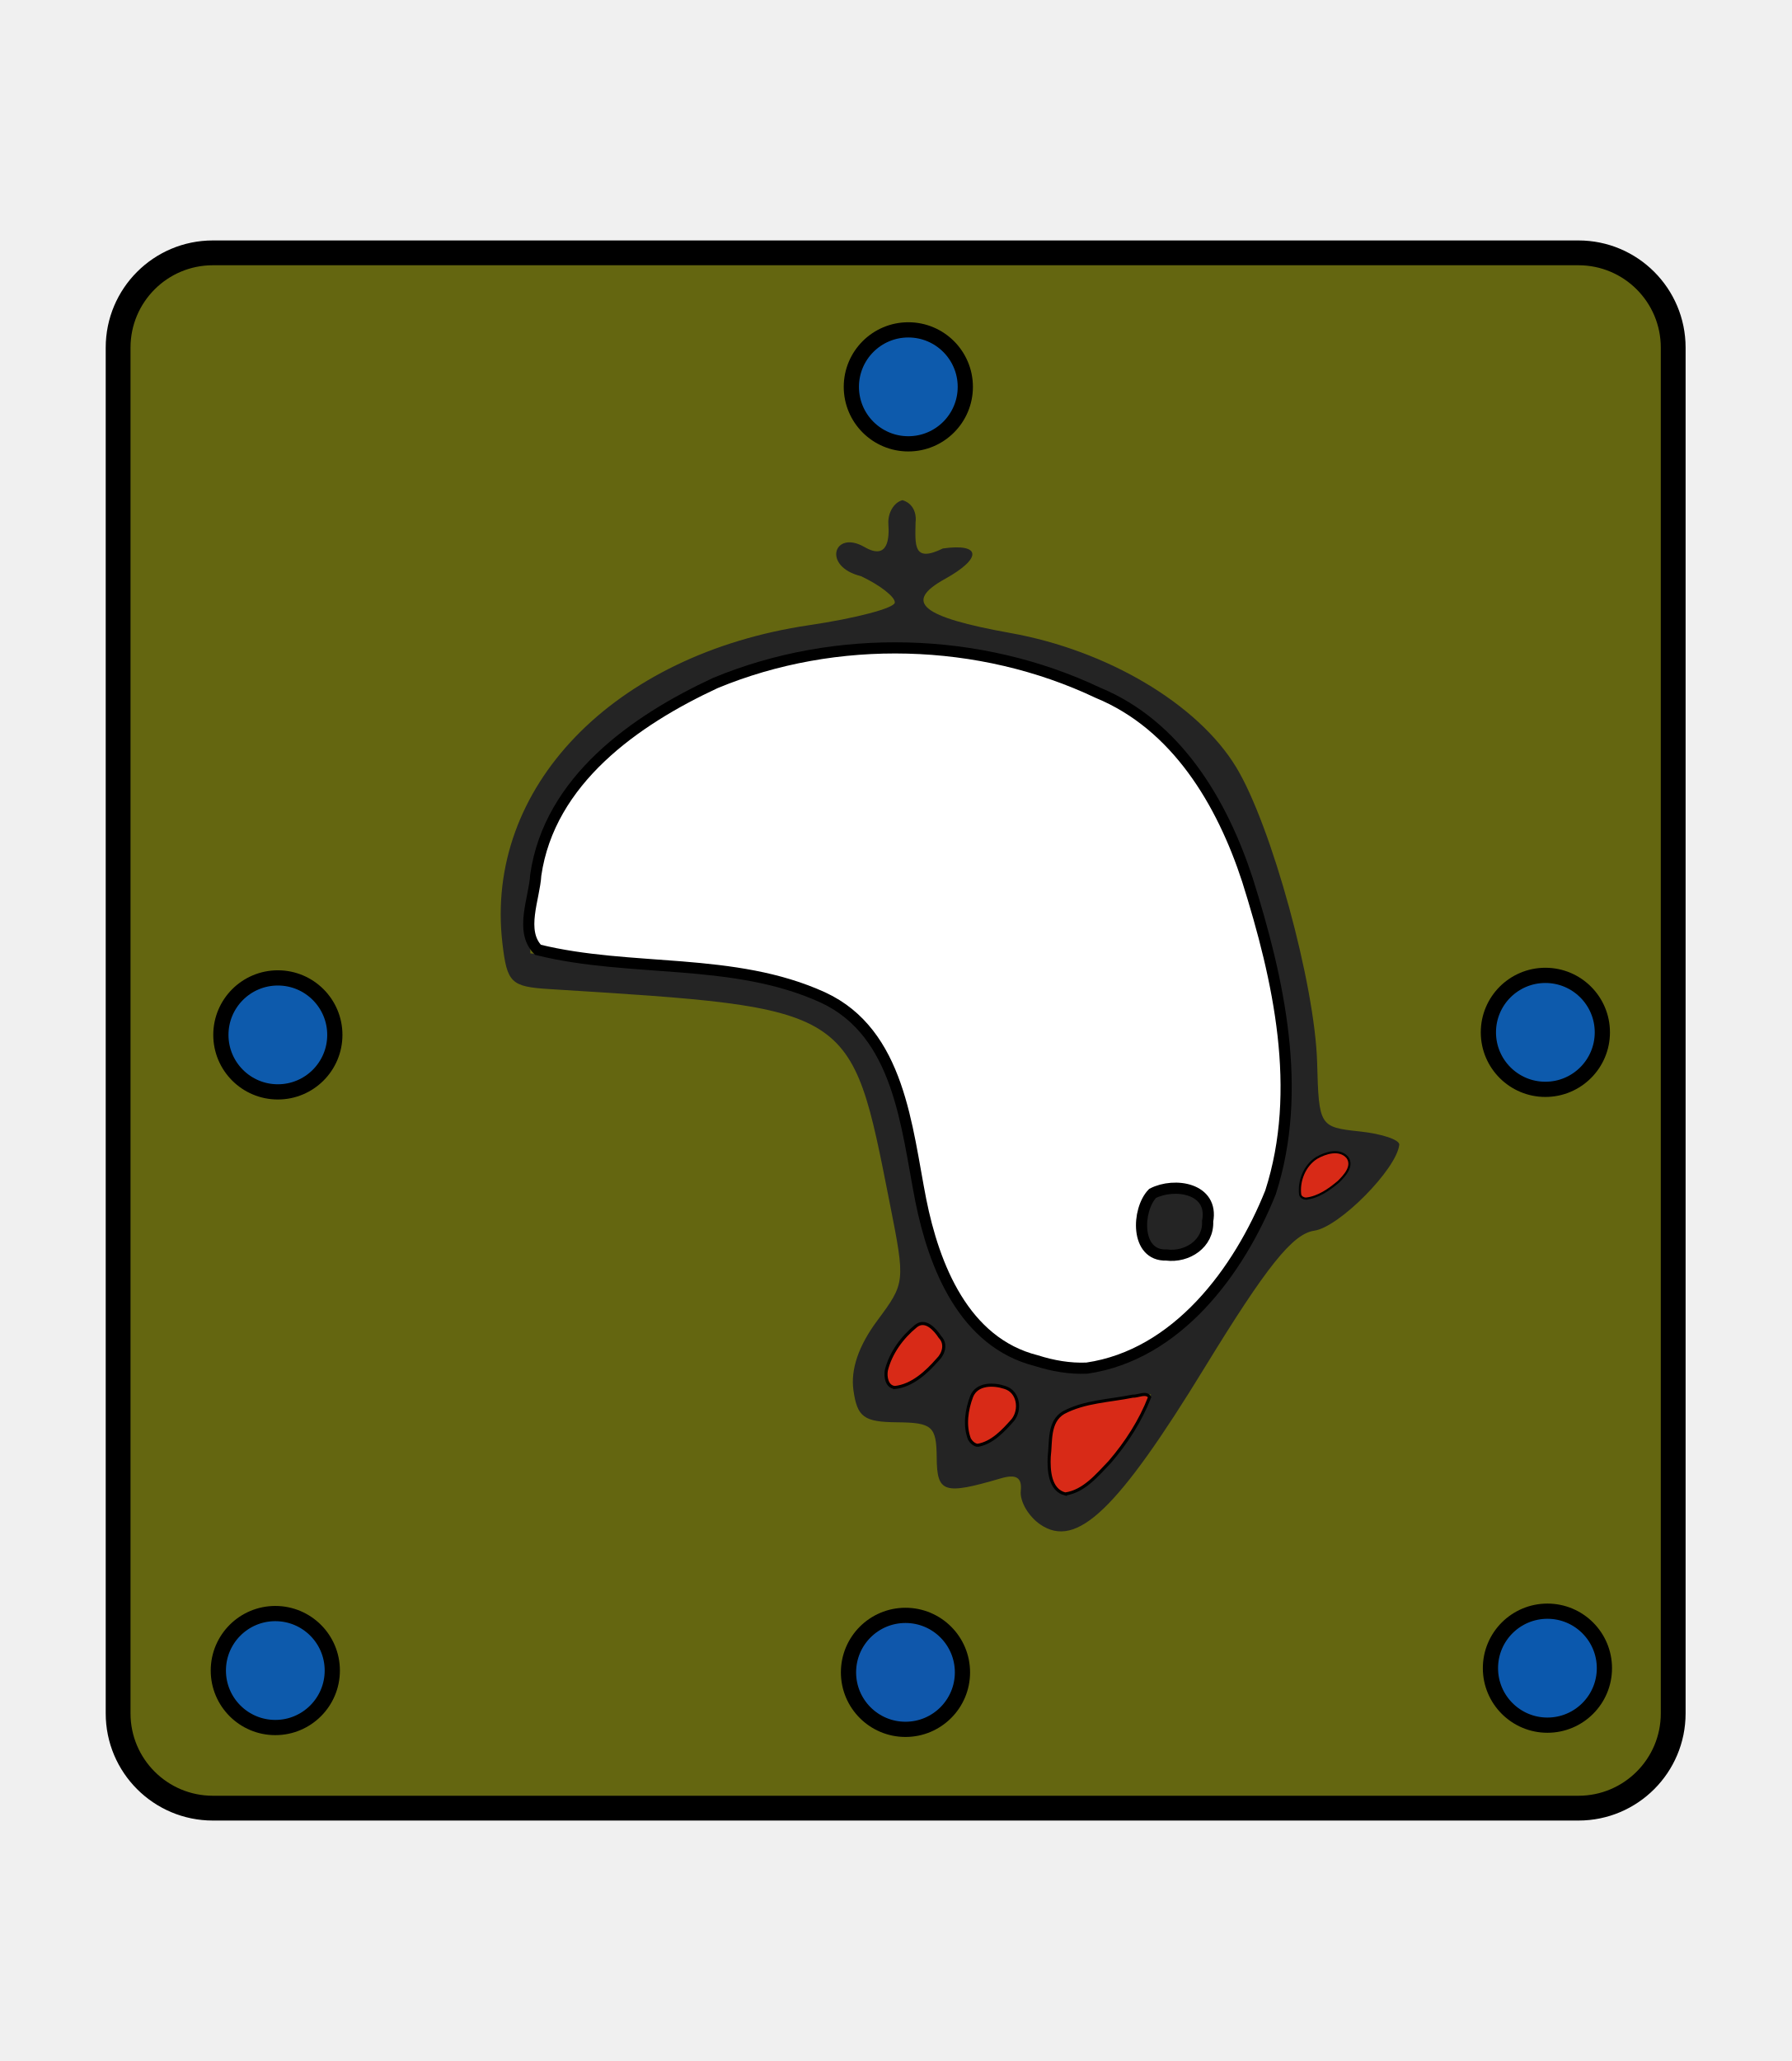
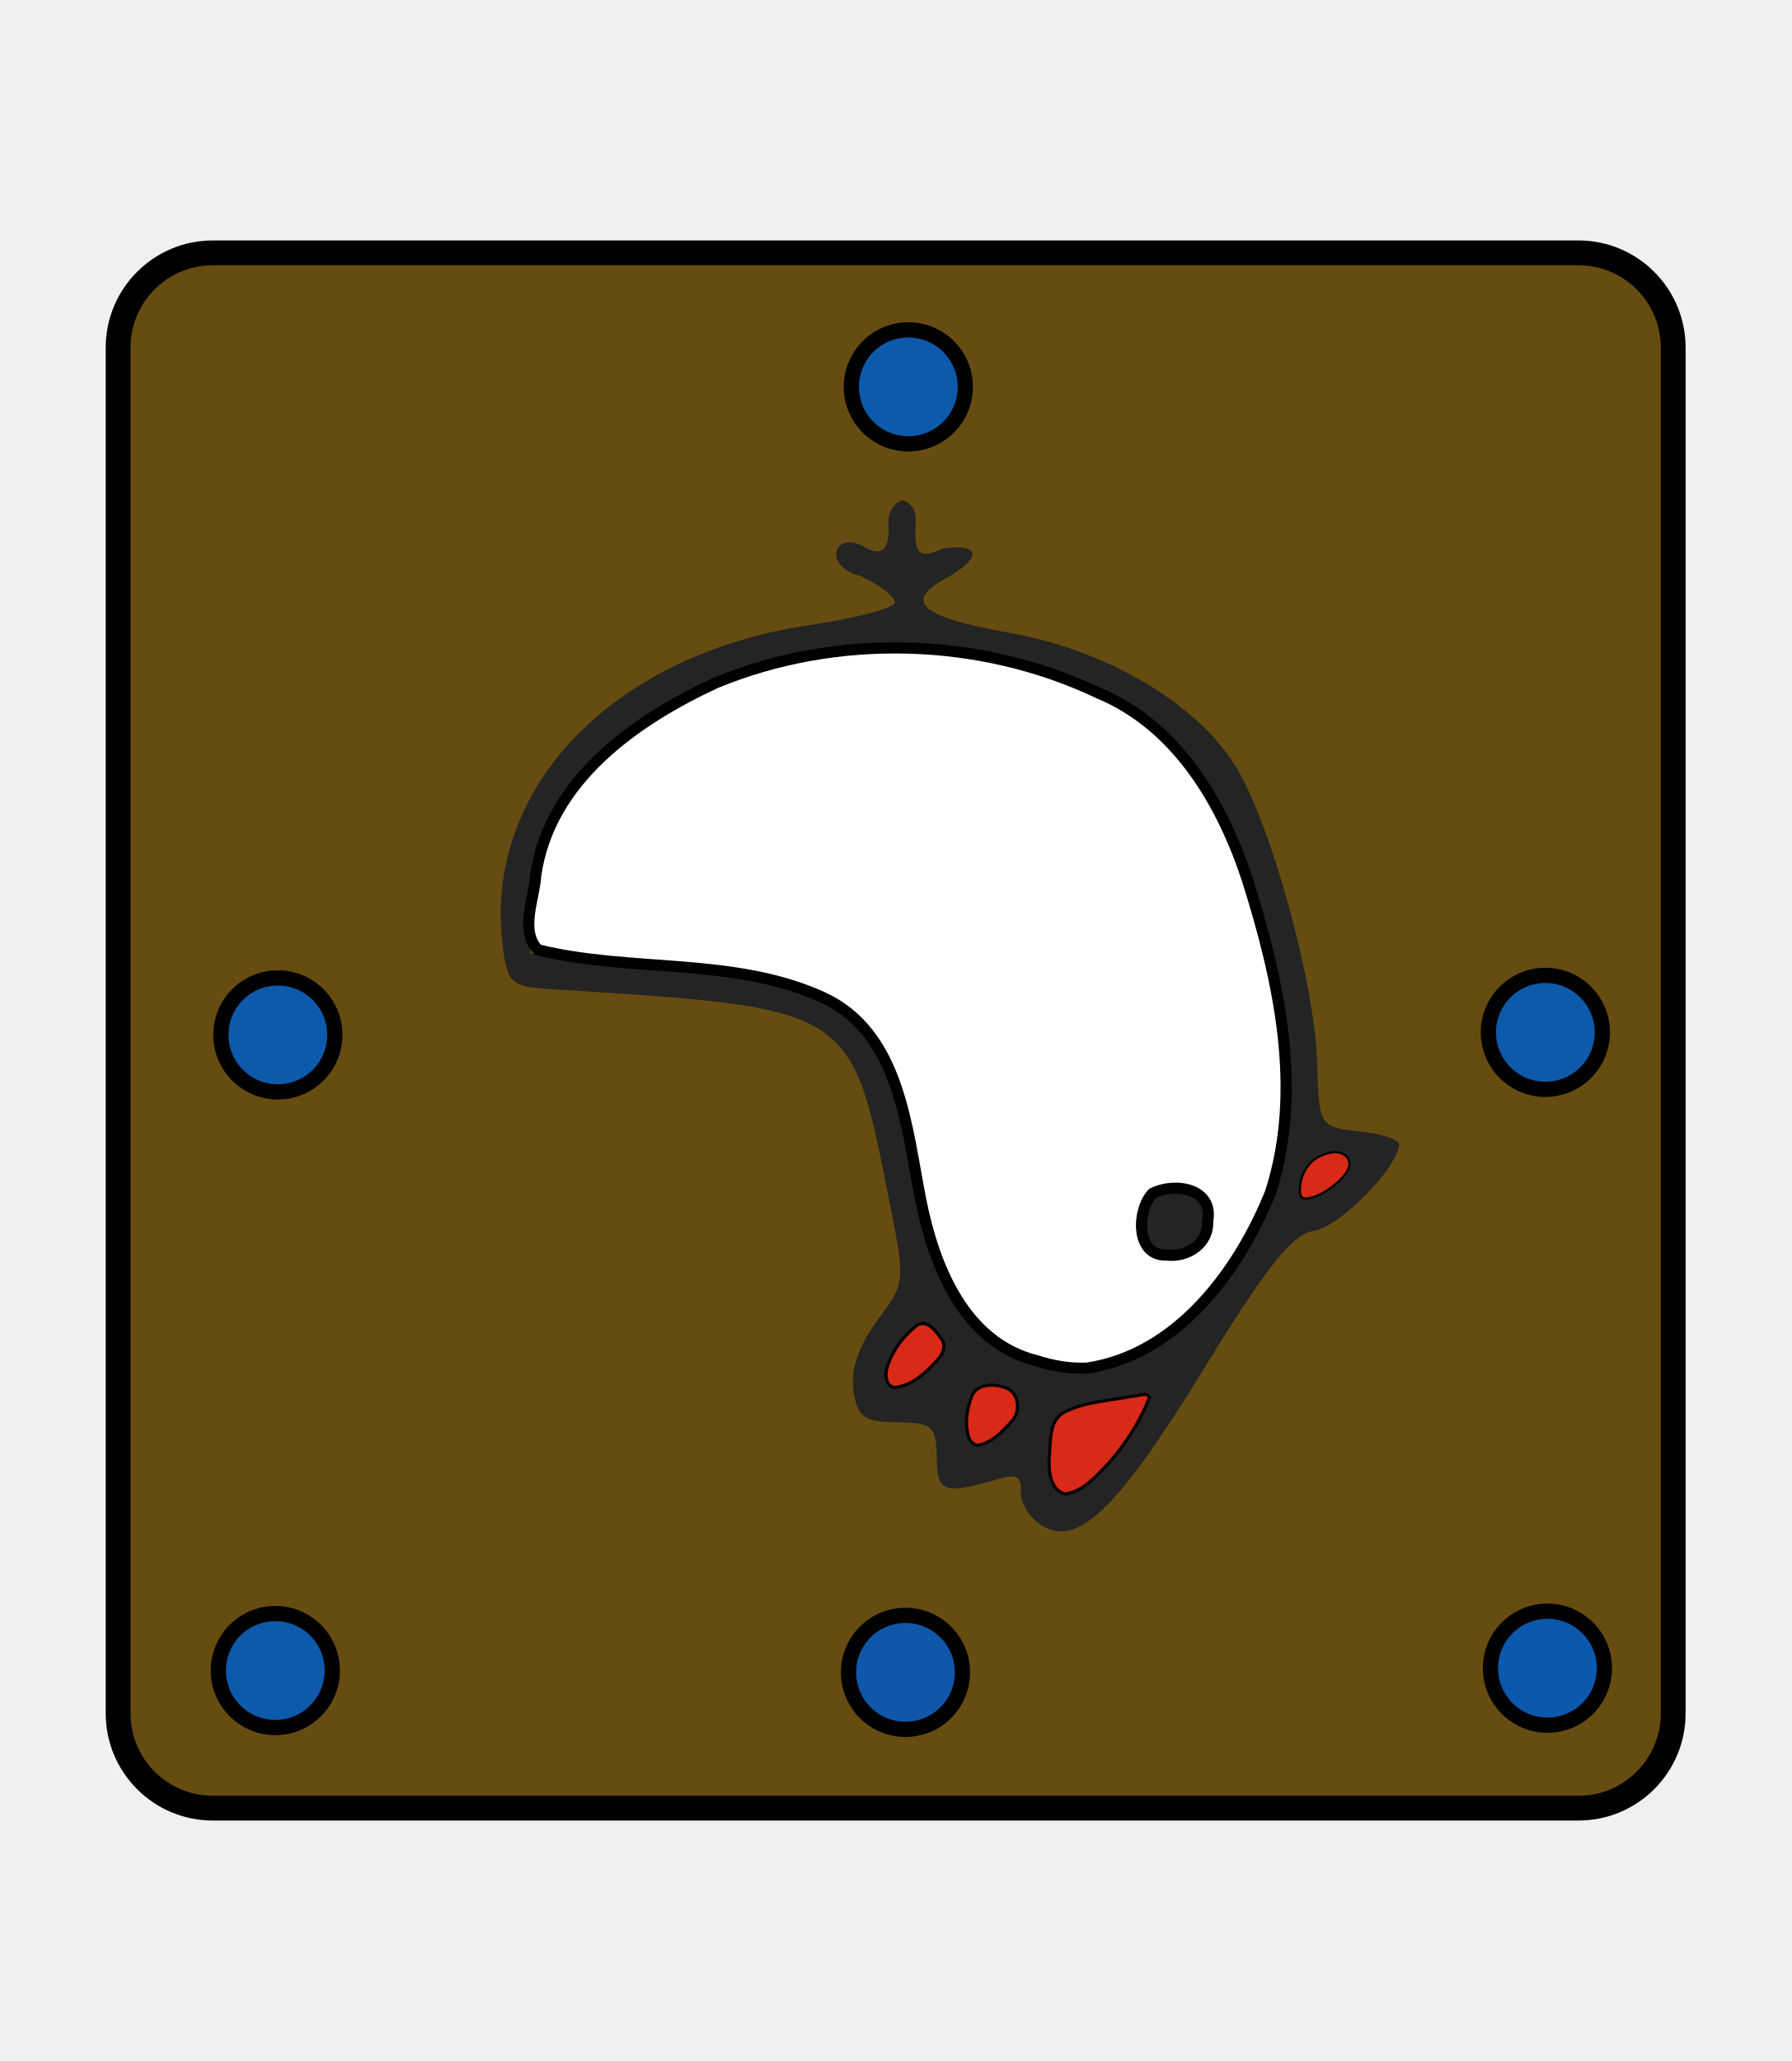
<svg xmlns="http://www.w3.org/2000/svg" id="svg4905" version="1.1" height="60" width="52.157">
  <defs id="defs4909" />
  <filter id="drop-shadow">
    <feGaussianBlur id="feGaussianBlur4880" stdDeviation="2" result="blur" in="SourceAlpha" />
    <feOffset id="feOffset4882" dy="2" dx="2" result="offsetBlur" />
    <feBlend id="feBlend4884" mode="normal" in2="offsetBlur" in="SourceGraphic" />
  </filter>
-   <rect ry="2.759" y="-52.639" x="-48.717" height="45.278" width="45.278" id="rect5497-2" style="opacity:1;fill:#646610;fill-opacity:1;stroke:#000000;stroke-width:0.722;stroke-linecap:square;stroke-linejoin:miter;stroke-miterlimit:4;stroke-dasharray:none;stroke-opacity:1;paint-order:fill markers stroke" transform="scale(-1)" />
+   <rect ry="2.759" y="-52.639" x="-48.717" height="45.278" width="45.278" id="rect5497-2" style="opacity:1;fill:#664c10;fill-opacity:1;stroke:#000000;stroke-width:0.722;stroke-linecap:square;stroke-linejoin:miter;stroke-miterlimit:4;stroke-dasharray:none;stroke-opacity:1;paint-order:fill markers stroke" transform="scale(-1)" />
  <circle r="1.659" cy="-48.564" cx="-45.055" id="path5973-0" style="opacity:1;fill:#0b58ad;fill-opacity:1;stroke:#000000;stroke-width:0.443;stroke-linecap:square;stroke-linejoin:miter;stroke-miterlimit:4;stroke-dasharray:none;stroke-opacity:1;paint-order:fill markers stroke" transform="scale(-1)" />
  <circle r="1.659" cy="-48.686" cx="-26.364" id="path5973-1-6" style="opacity:1;fill:#0f57ab;fill-opacity:1;stroke:#000000;stroke-width:0.443;stroke-linecap:square;stroke-linejoin:miter;stroke-miterlimit:4;stroke-dasharray:none;stroke-opacity:1;paint-order:fill markers stroke" transform="scale(-1)" />
  <circle r="1.659" cy="-48.633" cx="-8.016" id="path5973-1-8-8" style="opacity:1;fill:#0d5aac;fill-opacity:1;stroke:#000000;stroke-width:0.443;stroke-linecap:square;stroke-linejoin:miter;stroke-miterlimit:4;stroke-dasharray:none;stroke-opacity:1;paint-order:fill markers stroke" transform="scale(-1)" />
  <circle r="1.659" cy="-30.054" cx="-44.995" id="path5973-1-7" style="opacity:1;fill:#0d5aac;fill-opacity:1;stroke:#000000;stroke-width:0.443;stroke-linecap:square;stroke-linejoin:miter;stroke-miterlimit:4;stroke-dasharray:none;stroke-opacity:1;paint-order:fill markers stroke" transform="scale(-1)" />
  <circle r="1.659" cy="-30.128" cx="-8.09" id="path5973-1-9" style="opacity:1;fill:#0d5aac;fill-opacity:1;stroke:#000000;stroke-width:0.443;stroke-linecap:square;stroke-linejoin:miter;stroke-miterlimit:4;stroke-dasharray:none;stroke-opacity:1;paint-order:fill markers stroke" transform="scale(-1)" />
  <circle r="1.659" cy="-11.262" cx="-26.447" id="path5973-1-0" style="opacity:1;fill:#0d5aac;fill-opacity:1;stroke:#000000;stroke-width:0.443;stroke-linecap:square;stroke-linejoin:miter;stroke-miterlimit:4;stroke-dasharray:none;stroke-opacity:1;paint-order:fill markers stroke" transform="scale(-1)" />
  <path style="fill:#242424;stroke-width:0.354" d="m 26.658,15.192 c -0.012,0.678 -0.076,1.201 0.795,0.775 1.112,-0.157 1.157,0.28 0.057,0.889 -1.215,0.673 -0.688,1.107 1.908,1.572 2.828,0.506 5.457,2.068 6.573,3.904 1.028,1.691 2.298,6.325 2.359,8.609 0.049,1.839 0.071,1.874 1.235,1.997 0.652,0.069 1.172,0.244 1.156,0.389 -0.079,0.711 -1.748,2.398 -2.475,2.501 -0.628,0.089 -1.386,1.036 -3.187,3.978 -2.544,4.156 -3.733,5.293 -4.788,4.576 -0.345,-0.235 -0.602,-0.675 -0.57,-0.979 0.041,-0.389 -0.132,-0.497 -0.584,-0.364 -1.657,0.486 -1.856,0.421 -1.864,-0.609 -0.008,-0.907 -0.128,-1.014 -1.151,-1.024 -0.97,-0.009 -1.162,-0.149 -1.273,-0.93 -0.086,-0.609 0.148,-1.294 0.692,-2.028 0.82,-1.105 0.821,-1.115 0.363,-3.433 -1.132,-5.729 -1.029,-5.665 -9.911,-6.221 -1.118,-0.07 -1.23,-0.18 -1.365,-1.336 -0.528,-4.525 3.223,-8.413 8.933,-9.258 1.354,-0.2 2.475,-0.495 2.492,-0.656 0.017,-0.161 -0.426,-0.508 -0.985,-0.771 -1.143,-0.28 -0.788,-1.362 0.102,-0.848 0.701,0.405 0.724,-0.278 0.696,-0.667 -0.023,-0.324 0.163,-0.638 0.414,-0.697 0.42,0.134 0.391,0.571 0.378,0.632 z m -5.018,4.295 c -2.329,0.763 -4.696,2.525 -5.484,4.083 -0.626,1.393 -0.772,2.251 -0.714,4.184 l 3.035,0.311 c 5.581,0.152 7.566,1.471 8.031,5.337 0.518,4.311 1.841,6.172 4.595,6.463 2.483,0.262 5.416,-2.638 6.256,-6.186 0.701,-2.96 -0.855,-9.41 -2.828,-11.724 -2.403,-2.818 -8.347,-3.955 -12.89,-2.467 z M 35.084,35.105 c 0.254,0.949 -0.317,1.652 -1.168,1.438 -0.572,-0.144 -0.756,-0.431 -0.688,-1.076 0.068,-0.645 0.308,-0.887 0.898,-0.908 0.483,-0.017 0.866,0.201 0.958,0.546 z m 2.944,-1.035 c -0.156,0.305 -0.212,0.642 -0.126,0.749 0.201,0.248 1.313,-0.482 1.356,-0.891 0.058,-0.546 -0.938,-0.431 -1.23,0.142 z m -12.204,5.84 c -0.068,0.647 0.433,0.624 1.19,-0.054 0.508,-0.455 0.563,-0.678 0.26,-1.052 -0.303,-0.375 -0.492,-0.357 -0.893,0.085 -0.28,0.308 -0.53,0.768 -0.557,1.021 z m 4.77,2.021 c -0.154,1.538 0.272,1.934 1.209,1.125 0.456,-0.394 1.027,-1.11 1.27,-1.59 l 0.441,-0.874 -1.415,0.222 c -1.178,0.185 -1.43,0.372 -1.504,1.117 z M 28.182,41.157 c -0.101,0.96 0.212,1.148 0.936,0.561 0.716,-0.579 0.643,-1.283 -0.14,-1.366 -0.516,-0.055 -0.728,0.16 -0.796,0.805 z" id="path16248" />
  <path id="path16437" d="m 38.025,34.895 c 0.36,-0.04 0.677,-0.265 0.948,-0.494 0.175,-0.174 0.437,-0.452 0.257,-0.705 -0.228,-0.265 -0.635,-0.136 -0.893,0.012 -0.351,0.22 -0.534,0.674 -0.48,1.077 0.024,0.071 0.097,0.107 0.168,0.111 z" style="opacity:1;fill:#d82a17;fill-opacity:1;stroke:#000000;stroke-width:0.063;stroke-linecap:square;stroke-linejoin:miter;stroke-miterlimit:4;stroke-dasharray:none;stroke-opacity:1;paint-order:fill markers stroke" />
  <path id="path16439" d="m 31.019,43.493 c 0.546,-0.08 0.93,-0.555 1.293,-0.932 0.482,-0.56 0.895,-1.2 1.16,-1.886 -0.092,-0.166 -0.346,-0.018 -0.494,-0.029 -0.672,0.137 -1.398,0.151 -2.014,0.48 -0.443,0.265 -0.359,0.844 -0.415,1.282 -0.017,0.385 0.01,0.973 0.47,1.086 z" style="opacity:1;fill:#d82a17;fill-opacity:1;stroke:#000000;stroke-width:0.09;stroke-linecap:square;stroke-linejoin:miter;stroke-miterlimit:4;stroke-dasharray:none;stroke-opacity:1;paint-order:fill markers stroke" />
  <path id="path16441" d="m 28.46,42.077 c 0.429,-0.069 0.755,-0.428 1.031,-0.739 0.239,-0.304 0.164,-0.829 -0.238,-0.948 -0.328,-0.109 -0.808,-0.116 -0.962,0.262 -0.147,0.386 -0.216,0.848 -0.065,1.242 0.049,0.086 0.134,0.169 0.235,0.183 z" style="opacity:1;fill:#d82a17;fill-opacity:1;stroke:#000000;stroke-width:0.09;stroke-linecap:square;stroke-linejoin:miter;stroke-miterlimit:4;stroke-dasharray:none;stroke-opacity:1;paint-order:fill markers stroke" />
  <path id="path16443" d="m 26.054,40.394 c 0.508,-0.057 0.92,-0.441 1.245,-0.811 0.179,-0.172 0.262,-0.463 0.07,-0.659 -0.142,-0.219 -0.426,-0.542 -0.702,-0.318 -0.401,0.327 -0.737,0.784 -0.861,1.291 -0.031,0.187 0.013,0.474 0.248,0.496 z" style="opacity:1;fill:#d82a17;fill-opacity:1;stroke:#000000;stroke-width:0.09;stroke-linecap:square;stroke-linejoin:miter;stroke-miterlimit:4;stroke-dasharray:none;stroke-opacity:1;paint-order:fill markers stroke" />
  <path id="path16538" d="m 31.646,39.829 c 2.618,-0.383 4.422,-2.808 5.347,-5.118 0.958,-2.973 0.241,-6.199 -0.672,-9.094 -0.737,-2.255 -2.063,-4.505 -4.354,-5.449 -3.445,-1.633 -7.618,-1.744 -11.137,-0.285 -2.345,1.089 -4.833,2.835 -5.231,5.592 -0.037,0.677 -0.477,1.625 0.064,2.176 2.714,0.67 5.699,0.2 8.299,1.388 2.236,1.037 2.43,3.786 2.847,5.9 0.384,1.921 1.259,4.144 3.367,4.673 0.473,0.151 0.972,0.239 1.47,0.217 z m 2.314,-3.293 c -0.91,0.03 -0.86,-1.319 -0.402,-1.793 0.641,-0.329 1.785,-0.152 1.604,0.809 0.032,0.653 -0.595,1.062 -1.202,0.984 z" style="opacity:1;fill:#ffffff;fill-opacity:1;stroke:#000000;stroke-width:0.325;stroke-linecap:square;stroke-linejoin:miter;stroke-miterlimit:4;stroke-dasharray:none;stroke-opacity:1;paint-order:fill markers stroke" />
</svg>
